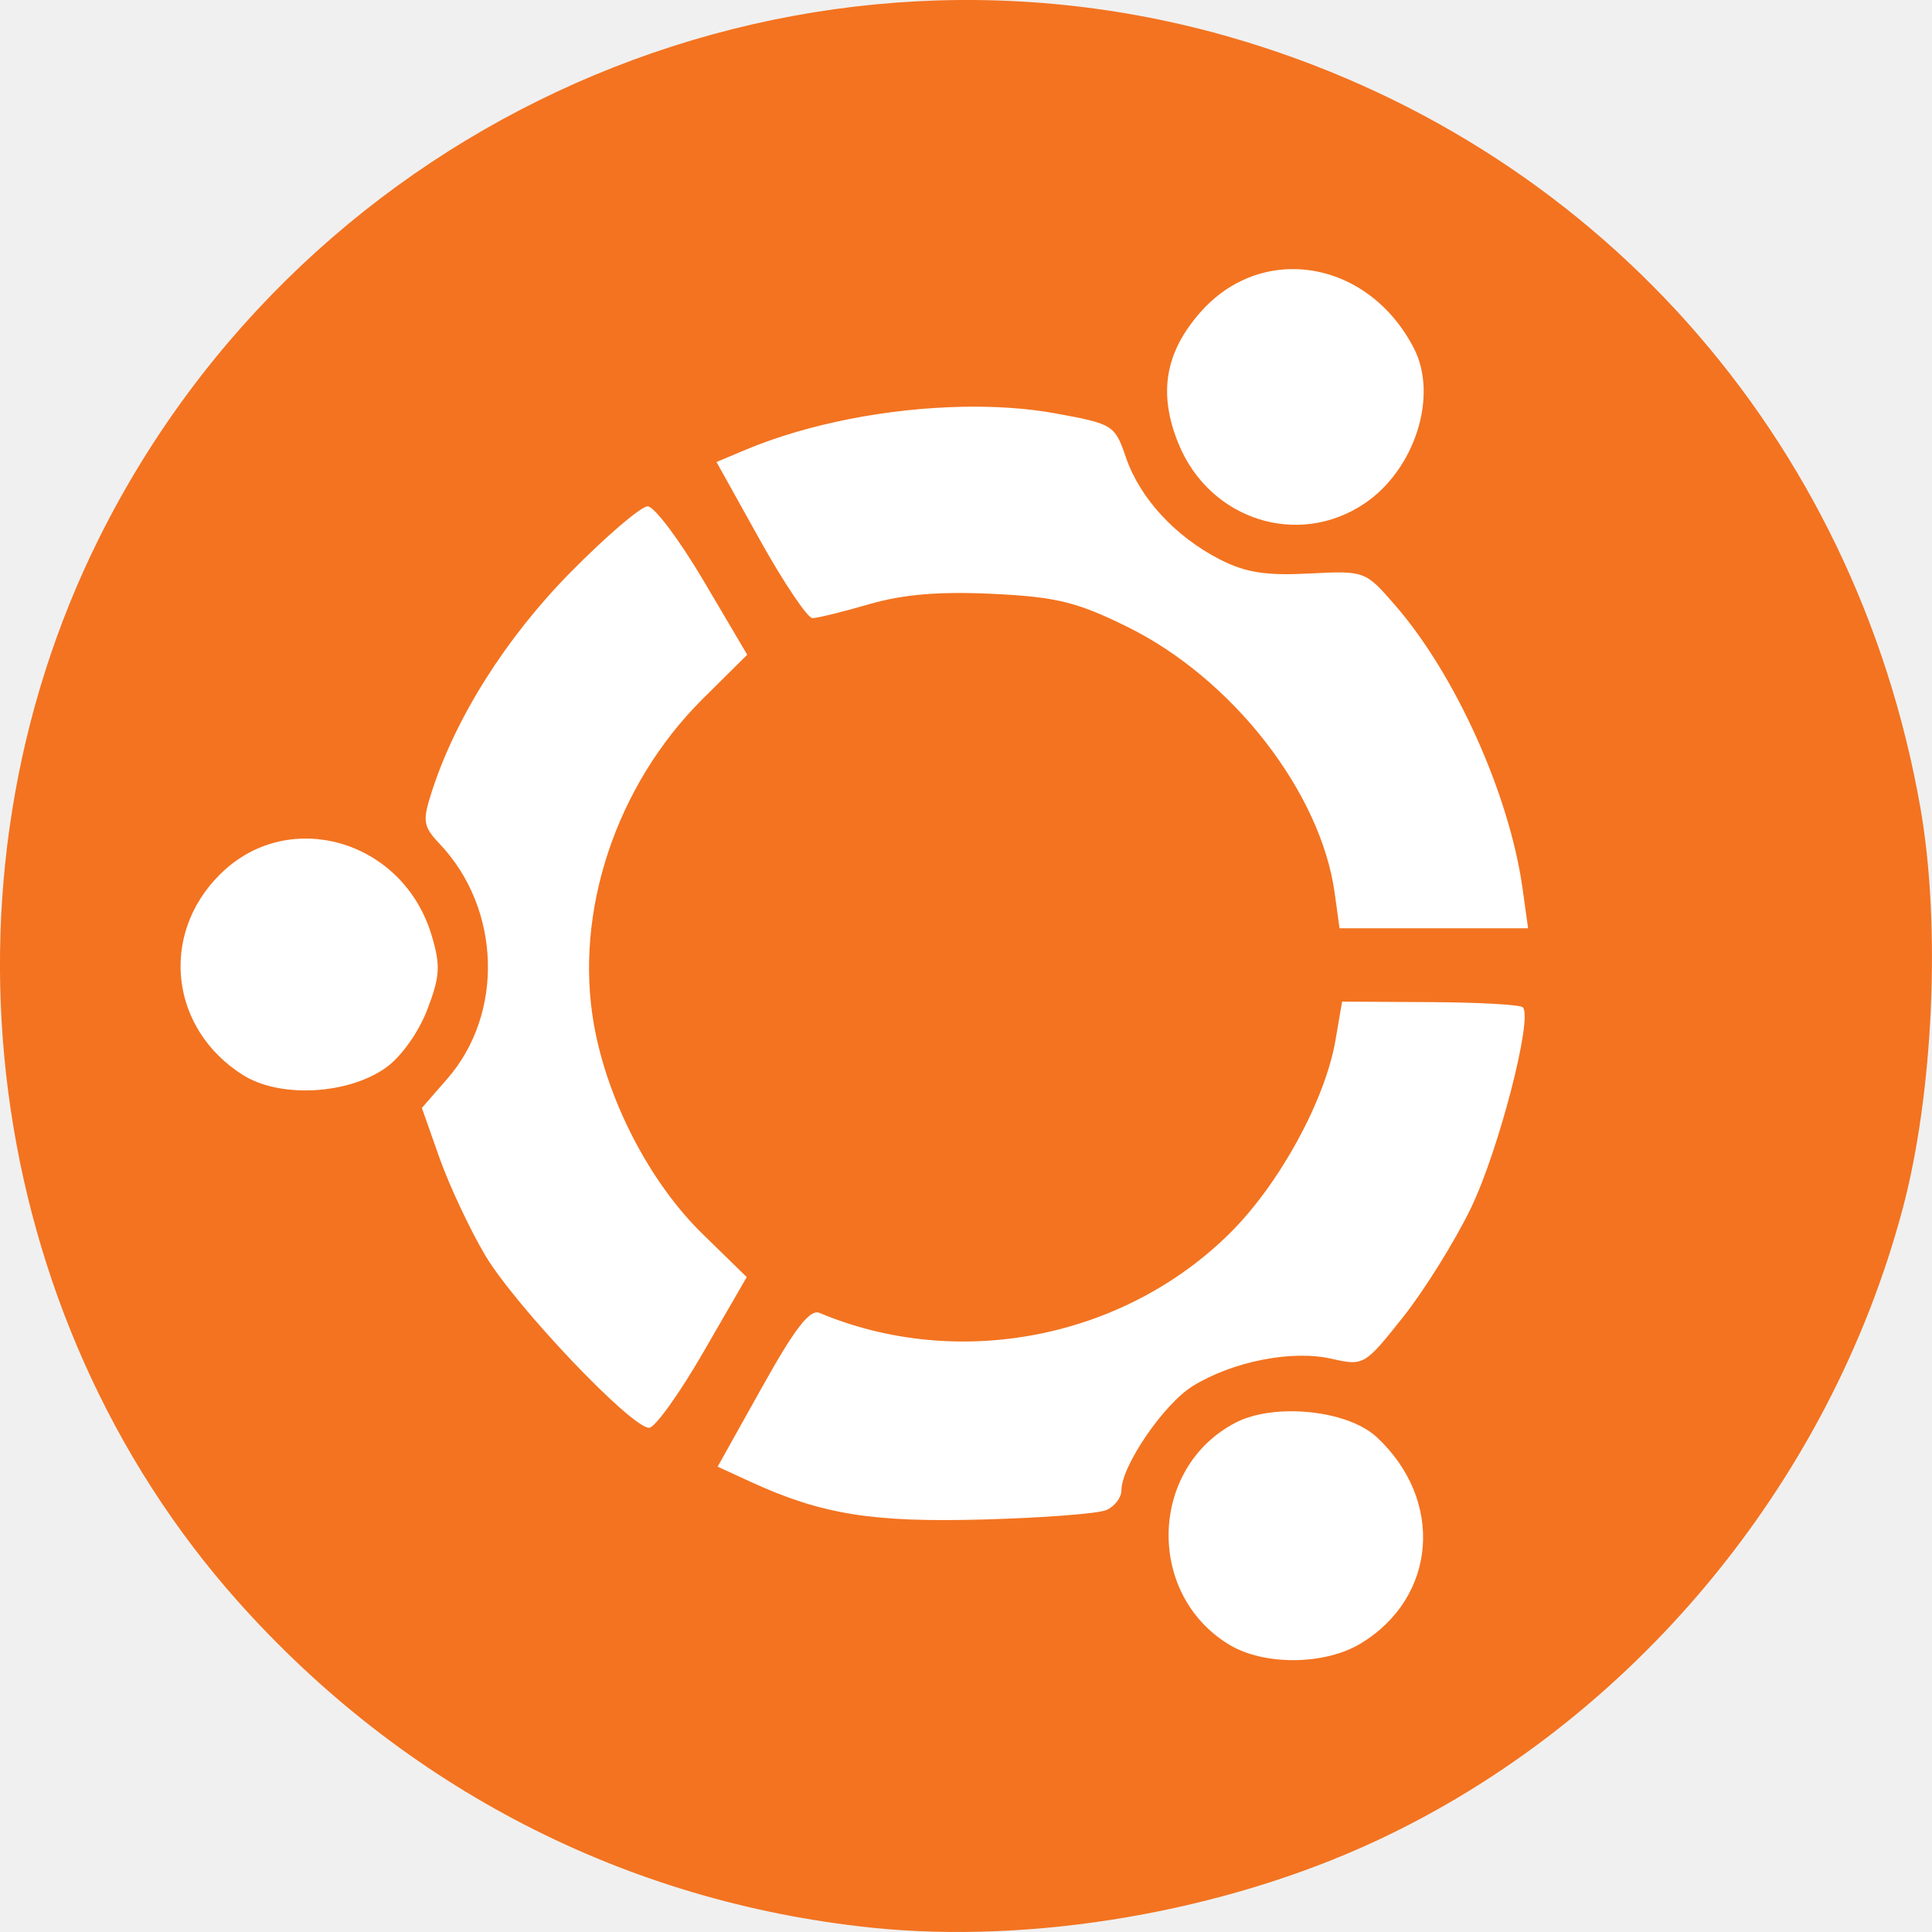
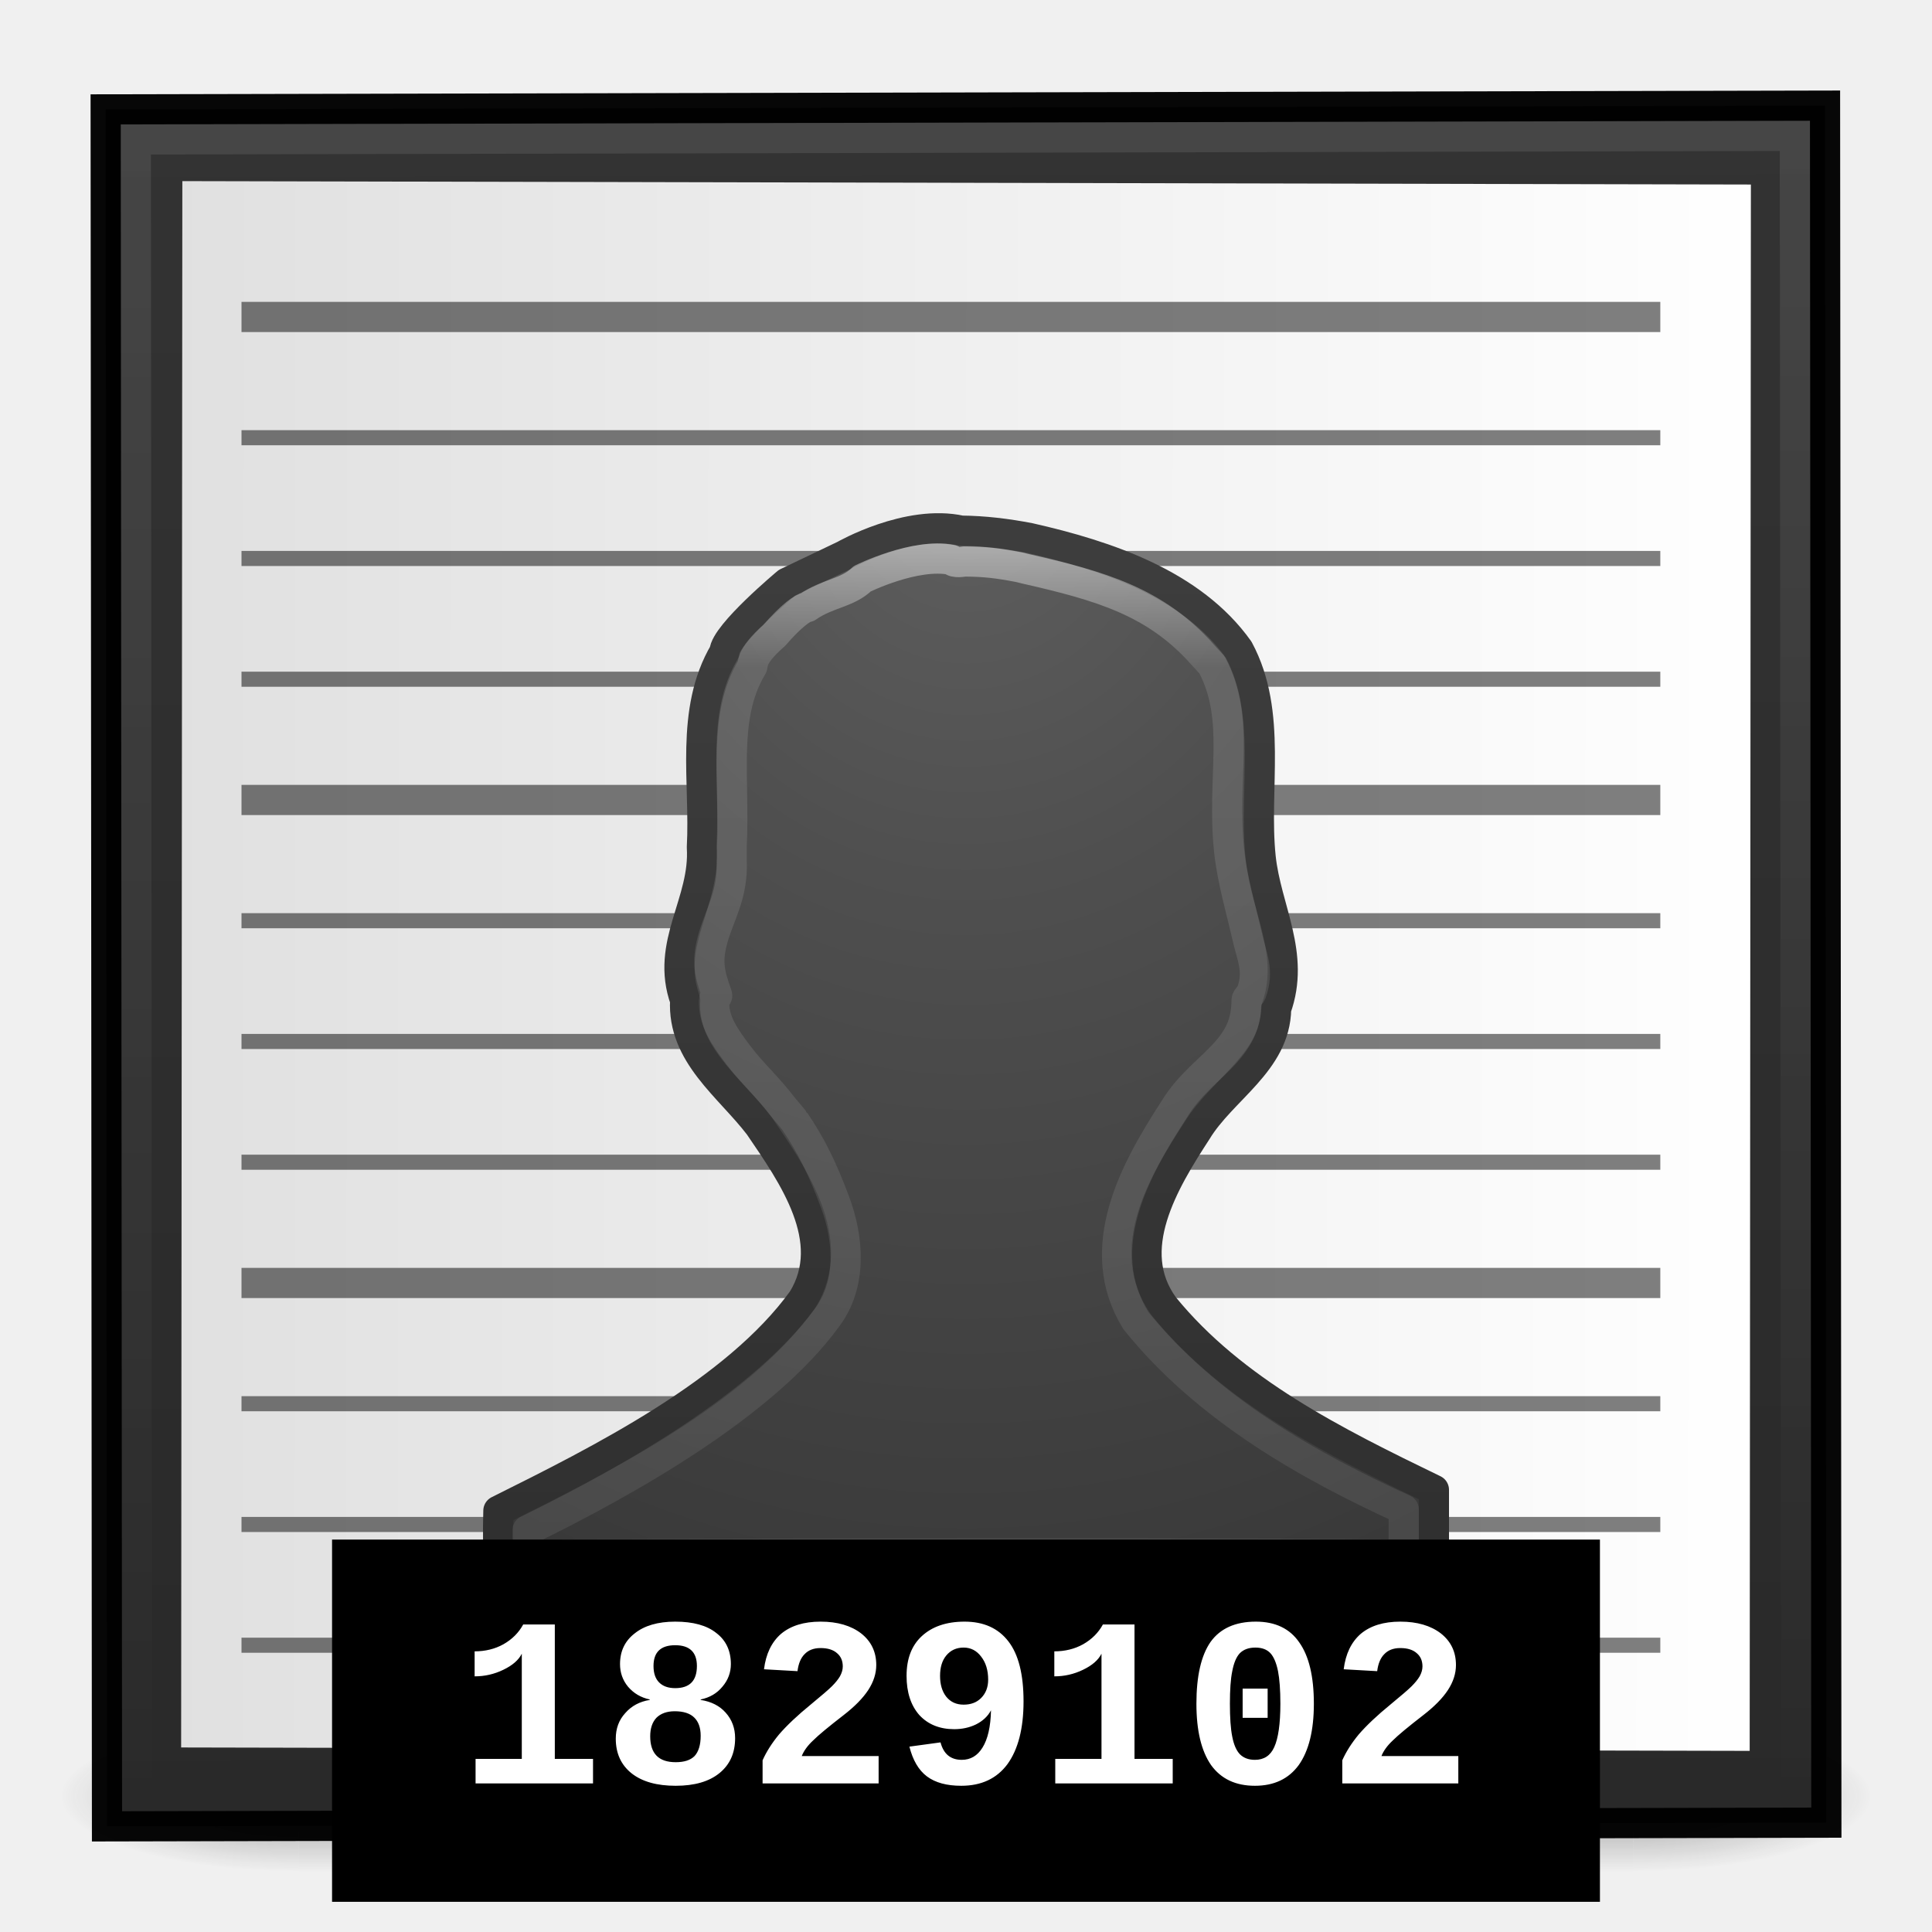
- <svg xmlns="http://www.w3.org/2000/svg" width="64" height="64" id="svg2" version="1.1">
-   <defs id="defs4" />
-   <g id="layer1" transform="translate(-355.9782,-385.4287)">
-     <path style="fill:#f37320" d="m 384.838,449.284 c -8.141,-0.849 -15.491,-4.639 -20.995,-10.825 -8.428,-9.472 -10.287,-23.743 -4.586,-35.197 6.888,-13.837 22.762,-20.859 37.511,-16.592 11.98,3.465 20.672,13.189 22.83,25.542 0.675,3.864 0.429,9.416 -0.587,13.242 -2.428,9.14 -8.984,17.014 -17.449,20.957 -5.038,2.347 -11.358,3.432 -16.725,2.873 z" id="path3061" />
-     <path style="fill:#ffffff" d="m 398.732,394.343 c -1.083,0.021 -2.156,0.482 -2.99,1.43 -1.183,1.345 -1.404,2.716 -0.712,4.383 1.036,2.495 3.944,3.423 6.136,1.961 1.677,-1.118 2.464,-3.57 1.651,-5.148 -0.897,-1.744 -2.503,-2.656 -4.086,-2.625 z m -10.895,4.562 c -2.426,0.049 -5.063,0.549 -7.138,1.414 l -0.986,0.414 1.44,2.586 c 0.793,1.423 1.578,2.586 1.738,2.586 0.159,0 1.005,-0.207 1.878,-0.461 1.119,-0.325 2.32,-0.428 4.078,-0.344 2.116,0.101 2.795,0.267 4.461,1.086 3.497,1.718 6.437,5.499 6.887,8.852 l 0.157,1.141 3.123,0 3.123,0 -0.188,-1.352 c -0.443,-3.107 -2.222,-7.054 -4.219,-9.352 -0.99,-1.139 -0.997,-1.142 -2.849,-1.047 -1.428,0.073 -2.105,-0.031 -2.958,-0.469 -1.476,-0.758 -2.646,-2.028 -3.107,-3.375 -0.368,-1.076 -0.42,-1.111 -2.332,-1.461 -0.946,-0.173 -2.005,-0.241 -3.107,-0.219 z m -10.402,3.297 c -0.22,-0.004 -1.378,0.987 -2.575,2.203 -2.134,2.169 -3.797,4.807 -4.586,7.273 -0.306,0.955 -0.28,1.125 0.274,1.711 2.03,2.147 2.135,5.629 0.235,7.789 l -0.83,0.953 0.579,1.641 c 0.318,0.904 0.998,2.357 1.511,3.227 0.983,1.667 4.846,5.736 5.44,5.727 0.191,-0.003 1.001,-1.128 1.792,-2.5 l 1.44,-2.492 -1.464,-1.43 c -1.745,-1.701 -3.157,-4.424 -3.6,-6.945 -0.656,-3.729 0.735,-7.913 3.585,-10.758 l 1.495,-1.484 -1.448,-2.453 c -0.797,-1.348 -1.627,-2.457 -1.847,-2.461 z m -11.482,11.008 c -0.963,0.035 -1.916,0.414 -2.692,1.188 -2.01,2.003 -1.647,5.13 0.775,6.648 1.216,0.762 3.466,0.646 4.727,-0.25 0.507,-0.36 1.086,-1.179 1.37,-1.922 0.422,-1.103 0.444,-1.46 0.141,-2.469 -0.625,-2.081 -2.481,-3.263 -4.32,-3.195 z m 34.484,5.398 -0.219,1.281 c -0.344,1.989 -1.851,4.75 -3.483,6.375 -3.528,3.512 -9.02,4.582 -13.611,2.656 -0.317,-0.133 -0.816,0.513 -1.902,2.461 l -1.471,2.633 1.088,0.5 c 2.359,1.083 4.031,1.351 7.717,1.25 1.966,-0.054 3.795,-0.194 4.07,-0.312 0.275,-0.119 0.501,-0.412 0.501,-0.656 0,-0.806 1.406,-2.863 2.364,-3.453 1.321,-0.815 3.279,-1.201 4.586,-0.906 1.075,0.242 1.102,0.23 2.371,-1.367 0.706,-0.888 1.722,-2.518 2.254,-3.617 0.922,-1.906 2.062,-6.317 1.722,-6.656 -0.089,-0.089 -1.475,-0.163 -3.076,-0.172 l -2.912,-0.016 z m -1.73,13.57 c -0.666,0.006 -1.309,0.126 -1.792,0.375 -2.861,1.477 -2.992,5.668 -0.227,7.352 1.161,0.707 3.181,0.688 4.375,-0.039 2.518,-1.532 2.763,-4.741 0.524,-6.828 -0.603,-0.562 -1.771,-0.869 -2.88,-0.859 z" id="path3059" />
+ <svg xmlns="http://www.w3.org/2000/svg" xmlns:xlink="http://www.w3.org/1999/xlink" version="1.1" width="64" height="64" id="svg4514">
+   <defs id="defs4516">
+     <linearGradient id="linearGradient3139">
+       <stop id="stop3141" style="stop-color:#ffffff;stop-opacity:1" offset="0" />
+       <stop id="stop3143" style="stop-color:#ffffff;stop-opacity:0.235" offset="0.123" />
+       <stop id="stop3145" style="stop-color:#ffffff;stop-opacity:0.157" offset="0.983" />
+       <stop id="stop3147" style="stop-color:#ffffff;stop-opacity:0.392" offset="1" />
+     </linearGradient>
+     <linearGradient id="linearGradient2867-449-88-871-390-598-476-591-434-148-57-177-641-289-620-227-114-444-680-744-8-7-9">
+       <stop id="stop5430-8-6-3" style="stop-color:#5f5f5f;stop-opacity:1" offset="0" />
+       <stop id="stop5432-3-5-7" style="stop-color:#4f4f4f;stop-opacity:1" offset="0.262" />
+       <stop id="stop5434-1-6-8" style="stop-color:#3b3b3b;stop-opacity:1" offset="0.705" />
+       <stop id="stop5436-8-9-7" style="stop-color:#2b2b2b;stop-opacity:1" offset="1" />
+     </linearGradient>
+     <linearGradient id="linearGradient3707-319-631-407-324-616-674-812-821-107-178-392-400-6-7-4">
+       <stop id="stop5440-4-4-1" style="stop-color:#272727;stop-opacity:1" offset="0" />
+       <stop id="stop5442-3-5-9" style="stop-color:#454545;stop-opacity:1" offset="1" />
+     </linearGradient>
+     <radialGradient cx="10.904" cy="8.45" r="20" fx="10.904" fy="8.45" id="radialGradient4607" xlink:href="#linearGradient2867-449-88-871-390-598-476-591-434-148-57-177-641-289-620-227-114-444-680-744-8-7-9" gradientUnits="userSpaceOnUse" gradientTransform="matrix(0,2.012902,-1.734744,0,30.6661,-4.938534)" />
+     <linearGradient x1="24" y1="44" x2="24" y2="3.899" id="linearGradient4609" xlink:href="#linearGradient3707-319-631-407-324-616-674-812-821-107-178-392-400-6-7-4" gradientUnits="userSpaceOnUse" gradientTransform="matrix(1.372211,0,0,1.431592,-16.92532,-1.669251)" />
+     <linearGradient x1="23.85" y1="14.033" x2="23.85" y2="31.68" id="linearGradient4604-8" xlink:href="#linearGradient3139" gradientUnits="userSpaceOnUse" gradientTransform="matrix(1.159977,0,0,1.41207,-14.66492,-0.7346005)" />
+     <linearGradient x1="23.85" y1="14.033" x2="23.85" y2="31.68" id="linearGradient3788" xlink:href="#linearGradient3139" gradientUnits="userSpaceOnUse" gradientTransform="matrix(1.739972,0,0,2.118113,-22.37861,-24.72104)" />
+     <radialGradient cx="10.904" cy="8.45" r="20" fx="10.904" fy="8.45" id="radialGradient3791" xlink:href="#linearGradient2867-449-88-871-390-598-476-591-434-148-57-177-641-289-620-227-114-444-680-744-8-7-9" gradientUnits="userSpaceOnUse" gradientTransform="matrix(0,2.907524,-2.525399,0,52.50205,-17.23701)" />
+     <linearGradient x1="24" y1="44" x2="24" y2="3.899" id="linearGradient3793" xlink:href="#linearGradient3707-319-631-407-324-616-674-812-821-107-178-392-400-6-7-4" gradientUnits="userSpaceOnUse" gradientTransform="matrix(1.997632,0,0,2.067856,-16.78043,-12.51472)" />
+     <linearGradient id="linearGradient2867-449-88-871-390-598-476-591-434-148-57-177-641-289-620-227-114-444-680-744-8-7-9-3">
+       <stop id="stop5430-8-6-3-6" style="stop-color:#5f5f5f;stop-opacity:1" offset="0" />
+       <stop id="stop5432-3-5-7-3" style="stop-color:#4f4f4f;stop-opacity:1" offset="0.262" />
+       <stop id="stop5434-1-6-8-0" style="stop-color:#3b3b3b;stop-opacity:1" offset="0.705" />
+       <stop id="stop5436-8-9-7-7" style="stop-color:#2b2b2b;stop-opacity:1" offset="1" />
+     </linearGradient>
+     <linearGradient id="linearGradient3707-319-631-407-324-616-674-812-821-107-178-392-400-6-7-4-7">
+       <stop id="stop5440-4-4-1-56" style="stop-color:#272727;stop-opacity:1" offset="0" />
+       <stop id="stop5442-3-5-9-4" style="stop-color:#454545;stop-opacity:1" offset="1" />
+     </linearGradient>
+     <radialGradient cx="10.904" cy="8.45" r="20" fx="10.904" fy="8.45" id="radialGradient3818" xlink:href="#linearGradient2867-449-88-871-390-598-476-591-434-148-57-177-641-289-620-227-114-444-680-744-8-7-9-3" gradientUnits="userSpaceOnUse" gradientTransform="matrix(0,3.075267,-2.658683,0,46.47739,-32.43387)" />
+     <linearGradient x1="24" y1="44" x2="24" y2="3.899" id="linearGradient3820" xlink:href="#linearGradient3707-319-631-407-324-616-674-812-821-107-178-392-400-6-7-4-7" gradientUnits="userSpaceOnUse" gradientTransform="matrix(2.103062,0,0,2.187155,-26.46163,-27.43913)" />
+     <radialGradient cx="10.904" cy="8.45" r="20" fx="10.904" fy="8.45" id="radialGradient3855" xlink:href="#linearGradient2867-449-88-871-390-598-476-591-434-148-57-177-641-289-620-227-114-444-680-744-8-7-9-3" gradientUnits="userSpaceOnUse" gradientTransform="matrix(0,3.075267,-2.658683,0,46.47739,-32.43387)" />
+     <linearGradient x1="24" y1="44" x2="24" y2="3.899" id="linearGradient3857" xlink:href="#linearGradient3707-319-631-407-324-616-674-812-821-107-178-392-400-6-7-4-7" gradientUnits="userSpaceOnUse" gradientTransform="matrix(2.103062,0,0,2.187155,-26.46163,-27.43913)" />
+     <linearGradient id="linearGradient2867-449-88-871-390-598-476-591-434-148-57-177-641-289-620-227-114-444-680-744-8-7-9-8">
+       <stop id="stop5430-8-6-3-2" style="stop-color:#5f5f5f;stop-opacity:1" offset="0" />
+       <stop id="stop5432-3-5-7-1" style="stop-color:#4f4f4f;stop-opacity:1" offset="0.262" />
+       <stop id="stop5434-1-6-8-8" style="stop-color:#3b3b3b;stop-opacity:1" offset="0.705" />
+       <stop id="stop5436-8-9-7-0" style="stop-color:#2b2b2b;stop-opacity:1" offset="1" />
+     </linearGradient>
+     <linearGradient id="linearGradient3707-319-631-407-324-616-674-812-821-107-178-392-400-6-7-4-3">
+       <stop id="stop5440-4-4-1-8" style="stop-color:#272727;stop-opacity:1" offset="0" />
+       <stop id="stop5442-3-5-9-1" style="stop-color:#454545;stop-opacity:1" offset="1" />
+     </linearGradient>
+     <radialGradient cx="10.904" cy="8.45" r="20" fx="10.904" fy="8.45" id="radialGradient3880" xlink:href="#linearGradient2867-449-88-871-390-598-476-591-434-148-57-177-641-289-620-227-114-444-680-744-8-7-9-8" gradientUnits="userSpaceOnUse" gradientTransform="matrix(0,3.056628,-2.639827,0,46.31798,-32.09185)" />
+     <linearGradient x1="24" y1="44" x2="24" y2="3.899" id="linearGradient3882" xlink:href="#linearGradient3707-319-631-407-324-616-674-812-821-107-178-392-400-6-7-4-3" gradientUnits="userSpaceOnUse" gradientTransform="matrix(2.088147,0,0,2.1739,-26.10374,-27.12738)" />
+     <linearGradient x1="23.85" y1="13.629" x2="23.85" y2="32.141" id="linearGradient3788-7" xlink:href="#linearGradient3139-0" gradientUnits="userSpaceOnUse" gradientTransform="matrix(1.676768,0,0,2.030873,-13.53556,-10.56664)" />
+     <linearGradient id="linearGradient3139-0">
+       <stop id="stop3141-7" style="stop-color:#ffffff;stop-opacity:1" offset="0" />
+       <stop id="stop3143-5" style="stop-color:#ffffff;stop-opacity:0.235" offset="0.123" />
+       <stop id="stop3145-2" style="stop-color:#ffffff;stop-opacity:0.157" offset="0.983" />
+       <stop id="stop3147-3" style="stop-color:#ffffff;stop-opacity:0.392" offset="1" />
+     </linearGradient>
+     <linearGradient xlink:href="#linearGradient3702-501-757" id="linearGradient4098" gradientUnits="userSpaceOnUse" x1="25.058" y1="47.028" x2="25.058" y2="39.999" />
+     <linearGradient id="linearGradient3702-501-757">
+       <stop id="stop2895" style="stop-color:#181818;stop-opacity:0" offset="0" />
+       <stop id="stop2897" style="stop-color:#181818;stop-opacity:1" offset="0.5" />
+       <stop id="stop2899" style="stop-color:#181818;stop-opacity:0" offset="1" />
+     </linearGradient>
+     <linearGradient id="linearGradient3688-464-309">
+       <stop id="stop2889" style="stop-color:#181818;stop-opacity:1" offset="0" />
+       <stop id="stop2891" style="stop-color:#181818;stop-opacity:0" offset="1" />
+     </linearGradient>
+     <radialGradient r="2.5" fy="43.5" fx="4.993" cy="43.5" cx="4.993" gradientTransform="matrix(2.003784,0,0,1.4,-20.01187,-104.4)" gradientUnits="userSpaceOnUse" id="radialGradient3015" xlink:href="#linearGradient3688-464-309" />
+     <linearGradient id="linearGradient3688-166-749">
+       <stop id="stop2883" style="stop-color:#181818;stop-opacity:1" offset="0" />
+       <stop id="stop2885" style="stop-color:#181818;stop-opacity:0" offset="1" />
+     </linearGradient>
+     <radialGradient r="2.5" fy="43.5" fx="4.993" cy="43.5" cx="4.993" gradientTransform="matrix(2.003784,0,0,1.4,27.98813,-17.4)" gradientUnits="userSpaceOnUse" id="radialGradient3013" xlink:href="#linearGradient3688-166-749" />
+     <linearGradient xlink:href="#linearGradient3707-319-631-407-324" id="linearGradient2876" gradientUnits="userSpaceOnUse" gradientTransform="translate(1.2e-6,1)" x1="24" y1="44" x2="24" y2="3.899" />
+     <linearGradient id="linearGradient2867-449-88-871-390-598-476-591-434-148-57-177">
+       <stop offset="0" style="stop-color:#90dbec;stop-opacity:1;" id="stop3750" />
+       <stop offset="0.262" style="stop-color:#55c1ec;stop-opacity:1;" id="stop3752" />
+       <stop offset="0.705" style="stop-color:#3689e6;stop-opacity:1;" id="stop3754" />
+       <stop offset="1" style="stop-color:#2b63a0;stop-opacity:1;" id="stop3756" />
+     </linearGradient>
+     <radialGradient xlink:href="#linearGradient2867-449-88-871-390-598-476-591-434-148-57-177" id="radialGradient2874" gradientUnits="userSpaceOnUse" gradientTransform="matrix(1.9428467e-8,2.33699,-2.472257,-4.3056275e-8,44.8901,-11.4348)" cx="7.496" cy="8.45" fx="7.496" fy="8.45" r="20" />
+     <linearGradient gradientUnits="userSpaceOnUse" y2="4.703" x2="23.831" y1="44.428" x1="23.831" id="linearGradient4026" xlink:href="#linearGradient3707-319-631-407-324" />
+     <linearGradient gradientUnits="userSpaceOnUse" y2="5.419" x2="22.859" y1="44.713" x1="22.859" id="linearGradient4018" xlink:href="#linearGradient3707-319-631-407-324" />
+     <linearGradient id="linearGradient3707-319-631-407-324">
+       <stop offset="0" style="stop-color:#185f9a;stop-opacity:1;" id="stop3760" />
+       <stop offset="1" style="stop-color:#599ec9;stop-opacity:1;" id="stop3762" />
+     </linearGradient>
+     <linearGradient gradientUnits="userSpaceOnUse" y2="4.999" x2="26.687" y1="44.576" x1="26.687" id="linearGradient4010" xlink:href="#linearGradient3707-319-631-407-324" />
+     <linearGradient id="linearGradient3924">
+       <stop id="stop3926" style="stop-color:#ffffff;stop-opacity:1;" offset="0" />
+       <stop offset="0.063" style="stop-color:#ffffff;stop-opacity:0.235;" id="stop3928" />
+       <stop id="stop3930" style="stop-color:#ffffff;stop-opacity:0.157;" offset="0.951" />
+       <stop id="stop3932" style="stop-color:#ffffff;stop-opacity:0.392;" offset="1" />
+     </linearGradient>
+     <linearGradient y2="43" x2="24" y1="5" x1="24" gradientTransform="translate(3.7e-6,1.00001)" gradientUnits="userSpaceOnUse" id="linearGradient2959" xlink:href="#linearGradient3924" />
+     <linearGradient id="linearGradient3702-501-757-3">
+       <stop offset="0" style="stop-color:#181818;stop-opacity:0" id="stop2895-6" />
+       <stop offset="0.5" style="stop-color:#181818;stop-opacity:1" id="stop2897-4" />
+       <stop offset="1" style="stop-color:#181818;stop-opacity:0" id="stop2899-3" />
+     </linearGradient>
+     <linearGradient y2="39.999" x2="25.058" y1="47.028" x1="25.058" gradientUnits="userSpaceOnUse" id="linearGradient3188" xlink:href="#linearGradient3702-501-757-3" />
+     <linearGradient id="linearGradient3688-464-309-7">
+       <stop offset="0" style="stop-color:#181818;stop-opacity:1" id="stop2889-3" />
+       <stop offset="1" style="stop-color:#181818;stop-opacity:0" id="stop2891-7" />
+     </linearGradient>
+     <radialGradient r="2.5" fy="43.5" fx="4.993" cy="43.5" cx="4.993" gradientTransform="matrix(2.003784,0,0,1.4,-20.01187,-104.4)" gradientUnits="userSpaceOnUse" id="radialGradient3186" xlink:href="#linearGradient3688-464-309-7" />
+     <linearGradient id="linearGradient3688-166-749-9">
+       <stop offset="0" style="stop-color:#181818;stop-opacity:1" id="stop2883-7" />
+       <stop offset="1" style="stop-color:#181818;stop-opacity:0" id="stop2885-7" />
+     </linearGradient>
+     <radialGradient r="2.5" fy="43.5" fx="4.993" cy="43.5" cx="4.993" gradientTransform="matrix(2.003784,0,0,1.4,27.98813,-17.4)" gradientUnits="userSpaceOnUse" id="radialGradient3184" xlink:href="#linearGradient3688-166-749-9" />
+     <linearGradient id="linearGradient3707-319-631-407-324-8">
+       <stop id="stop3760-1" style="stop-color:#185f9a;stop-opacity:1;" offset="0" />
+       <stop id="stop3762-7" style="stop-color:#599ec9;stop-opacity:1;" offset="1" />
+     </linearGradient>
+     <linearGradient y2="3.899" x2="24" y1="44" x1="24" gradientTransform="matrix(1.410257,0,0,1.410257,-1.846154,-1.846154)" gradientUnits="userSpaceOnUse" id="linearGradient3223" xlink:href="#linearGradient3707-319-631-407-324-8" />
+     <linearGradient id="linearGradient2867-449-88-871-390-598-476-591-434-148-57-177-7">
+       <stop id="stop3750-2" style="stop-color:#90dbec;stop-opacity:1;" offset="0" />
+       <stop id="stop3752-7" style="stop-color:#55c1ec;stop-opacity:1;" offset="0.262" />
+       <stop id="stop3754-9" style="stop-color:#3689e6;stop-opacity:1;" offset="0.705" />
+       <stop id="stop3756-4" style="stop-color:#2b63a0;stop-opacity:1;" offset="1" />
+     </linearGradient>
+     <radialGradient r="20" fy="8.45" fx="7.496" cy="8.45" cx="7.496" gradientTransform="matrix(2.7399122e-8,3.295755,-3.486516,-6.0720391e-8,61.4604,-19.38241)" gradientUnits="userSpaceOnUse" id="radialGradient3221" xlink:href="#linearGradient2867-449-88-871-390-598-476-591-434-148-57-177-7" />
+     <linearGradient id="linearGradient3924-9">
+       <stop offset="0" style="stop-color:#ffffff;stop-opacity:1" id="stop3926-4" />
+       <stop offset="0.063" style="stop-color:#ffffff;stop-opacity:0.235" id="stop3928-7" />
+       <stop offset="0.951" style="stop-color:#ffffff;stop-opacity:0.157" id="stop3930-6" />
+       <stop offset="1" style="stop-color:#ffffff;stop-opacity:0.392" id="stop3932-8" />
+     </linearGradient>
+     <linearGradient y2="43" x2="24" y1="5" x1="24" gradientTransform="matrix(1.432432,0,0,1.436283,-2.378375,-2.470783)" gradientUnits="userSpaceOnUse" id="linearGradient3218" xlink:href="#linearGradient3924-9" />
+     <linearGradient id="linearGradient8265-821-176-38-919-66-249-7-7">
+       <stop offset="0" style="stop-color:#ffffff;stop-opacity:1" id="stop2687-1-9" />
+       <stop offset="1" style="stop-color:#ffffff;stop-opacity:0" id="stop2689-5-4" />
+     </linearGradient>
+     <linearGradient y2="24.628" x2="20.055" y1="15.298" x1="16.626" gradientTransform="matrix(1.17234,0,0,1.843414,3.808988,-5.529972)" gradientUnits="userSpaceOnUse" id="linearGradient3215" xlink:href="#linearGradient8265-821-176-38-919-66-249-7-7" />
+     <linearGradient id="linearGradient3707-319-631-407-1-846-4-9-8">
+       <stop offset="0" style="stop-color:#365a7c;stop-opacity:1" id="stop3788-5-1-8" />
+       <stop offset="1" style="stop-color:#5ea1ca;stop-opacity:1;" id="stop3790-9-8-4" />
+     </linearGradient>
+     <linearGradient y2="5.25" x2="19.875" y1="44.52" x1="19.875" gradientTransform="matrix(1.410257,0,0,1.410257,-1.846155,-3.25641)" gradientUnits="userSpaceOnUse" id="linearGradient3212-6" xlink:href="#linearGradient3707-319-631-407-1-846-4-9-8" />
+     <linearGradient id="linearGradient3707-319-631-407-1-846-4-8-0">
+       <stop offset="0" style="stop-color:#365a7c;stop-opacity:1" id="stop3788-5-5-7" />
+       <stop offset="1" style="stop-color:#5ea1ca;stop-opacity:1;" id="stop3790-9-0-8" />
+     </linearGradient>
+     <linearGradient y2="5.25" x2="19.875" y1="44.52" x1="19.875" gradientTransform="matrix(1.410257,0,0,1.410257,-1.846155,-3.25641)" gradientUnits="userSpaceOnUse" id="linearGradient3209-3" xlink:href="#linearGradient3707-319-631-407-1-846-4-8-0" />
+     <linearGradient id="linearGradient3707-319-631-407-1-846-4-7">
+       <stop offset="0" style="stop-color:#365a7c;stop-opacity:1" id="stop3788-5-4" />
+       <stop offset="1" style="stop-color:#5ea1ca;stop-opacity:1;" id="stop3790-9-4" />
+     </linearGradient>
+     <linearGradient y2="5.25" x2="19.875" y1="44.52" x1="19.875" gradientTransform="matrix(1.410257,0,0,1.410257,-1.846155,-3.25641)" gradientUnits="userSpaceOnUse" id="linearGradient3206-4" xlink:href="#linearGradient3707-319-631-407-1-846-4-7" />
+     <linearGradient xlink:href="#linearGradient3924-9" id="linearGradient4017" gradientUnits="userSpaceOnUse" gradientTransform="matrix(1.432432,0,0,1.436283,70.16394,-41.03011)" x1="24" y1="5" x2="24" y2="43" />
+     <radialGradient xlink:href="#linearGradient2867-449-88-871-390-598-476-591-434-148-57-177-7" id="radialGradient4020" gradientUnits="userSpaceOnUse" gradientTransform="matrix(2.7399122e-8,3.295755,-3.486516,-6.0720391e-8,134.0027,-57.94173)" cx="7.496" cy="8.45" fx="7.496" fy="8.45" r="20" />
+     <linearGradient xlink:href="#linearGradient3707-319-631-407-324-8" id="linearGradient4022" gradientUnits="userSpaceOnUse" gradientTransform="matrix(1.410257,0,0,1.410257,70.69616,-40.40548)" x1="24" y1="44" x2="24" y2="3.899" />
+     <radialGradient xlink:href="#linearGradient3688-166-749-9" id="radialGradient4036" gradientUnits="userSpaceOnUse" gradientTransform="matrix(2.003784,0,0,1.4,27.98813,-17.4)" cx="4.993" cy="43.5" fx="4.993" fy="43.5" r="2.5" />
+     <radialGradient xlink:href="#linearGradient3688-464-309-7" id="radialGradient4038" gradientUnits="userSpaceOnUse" gradientTransform="matrix(2.003784,0,0,1.4,-20.01187,-104.4)" cx="4.993" cy="43.5" fx="4.993" fy="43.5" r="2.5" />
+     <linearGradient xlink:href="#linearGradient3702-501-757-3" id="linearGradient4040" gradientUnits="userSpaceOnUse" x1="25.058" y1="47.028" x2="25.058" y2="39.999" />
+     <linearGradient gradientTransform="matrix(0.9298246,0,0,0.9130437,-2.31146,67.90911)" gradientUnits="userSpaceOnUse" xlink:href="#linearGradient4873" id="linearGradient3333" y2="-59.088" x2="-42.728" y1="-12.075" x1="-42.773" />
+     <linearGradient id="linearGradient4873">
+       <stop offset="0" style="stop-color:#ffffff;stop-opacity:1" id="stop4875" />
+       <stop offset="1" style="stop-color:#ffffff;stop-opacity:0" id="stop4877" />
+     </linearGradient>
+     <linearGradient gradientUnits="userSpaceOnUse" xlink:href="#linearGradient4873" id="linearGradient3329" y2="-59.088" x2="-42.728" y1="-12.075" x1="-42.773" />
+     <linearGradient gradientTransform="matrix(0.7178932,0,0,0.7178932,14.77056,18.05267)" gradientUnits="userSpaceOnUse" xlink:href="#linearGradient3781" id="linearGradient3346" y2="45.074" x2="24.481" y1="5.081" x1="24.481" />
+     <linearGradient id="linearGradient3781">
+       <stop offset="0" style="stop-color:#ffffff;stop-opacity:1" id="stop3783" />
+       <stop offset="1" style="stop-color:#ffffff;stop-opacity:0" id="stop3785" />
+     </linearGradient>
+     <linearGradient gradientTransform="matrix(1.429306,0,0,1.429274,-56.90344,41.01794)" gradientUnits="userSpaceOnUse" xlink:href="#linearGradient4873" id="linearGradient3349" y2="5.468" x2="63.397" y1="-12.489" x1="63.397" />
+     <radialGradient gradientTransform="matrix(0,1.583558,-2.090269,0,40.34018,-16.35711)" gradientUnits="userSpaceOnUse" xlink:href="#linearGradient3242" id="radialGradient3352" fy="3.99" fx="23.896" r="20.397" cy="3.99" cx="23.896" />
+     <linearGradient id="linearGradient3242">
+       <stop offset="0" style="stop-color:#f8b17e;stop-opacity:1" id="stop3244" />
+       <stop offset="0.262" style="stop-color:#e35d4f;stop-opacity:1" id="stop3246" />
+       <stop offset="0.661" style="stop-color:#c6262e;stop-opacity:1" id="stop3248" />
+       <stop offset="1" style="stop-color:#690b54;stop-opacity:1" id="stop3250" />
+     </linearGradient>
+     <linearGradient gradientTransform="matrix(0.6635046,0,0,0.6635046,16.07589,20.07589)" gradientUnits="userSpaceOnUse" xlink:href="#linearGradient2490" id="linearGradient3354" y2="3.082" x2="18.379" y1="44.98" x1="18.379" />
+     <linearGradient id="linearGradient2490">
+       <stop offset="0" style="stop-color:#791235;stop-opacity:1" id="stop2492" />
+       <stop offset="1" style="stop-color:#dd3b27;stop-opacity:1" id="stop2494" />
+     </linearGradient>
+     <radialGradient gradientTransform="matrix(1.505882,0,0,0.37647,-62.30589,46.25882)" gradientUnits="userSpaceOnUse" xlink:href="#linearGradient8838" id="radialGradient3357" fy="4.625" fx="62.625" r="10.625" cy="4.625" cx="62.625" />
+     <linearGradient id="linearGradient8838">
+       <stop offset="0" style="stop-color:#000000;stop-opacity:1" id="stop8840" />
+       <stop offset="1" style="stop-color:#000000;stop-opacity:0" id="stop8842" />
+     </linearGradient>
+     <linearGradient gradientTransform="matrix(0.6418672,0,0,0.5071133,-75.62131,-64.6202)" gradientUnits="userSpaceOnUse" xlink:href="#linearGradient4157-401-351" id="linearGradient3308" y2="92.824" x2="105.365" y1="17.333" x1="28.938" />
+     <linearGradient id="linearGradient4157-401-351">
+       <stop offset="0" style="stop-color:#262626;stop-opacity:1" id="stop3790" />
+       <stop offset="1" style="stop-color:#828282;stop-opacity:1" id="stop3792" />
+     </linearGradient>
+     <linearGradient gradientTransform="matrix(1.457143,0,0,1.481481,2.982261,4.511429)" gradientUnits="userSpaceOnUse" xlink:href="#linearGradient3610-302" id="linearGradient3310" y2="-40.164" x2="-24.098" y1="-13.091" x1="-24.032" />
+     <linearGradient id="linearGradient3610-302">
+       <stop offset="0" style="stop-color:#333333;stop-opacity:1" id="stop3796" />
+       <stop offset="1" style="stop-color:#292929;stop-opacity:1" id="stop3798" />
+     </linearGradient>
+     <linearGradient gradientTransform="matrix(0.6642565,0,0,0.4683309,-77.02088,-65.61559)" gradientUnits="userSpaceOnUse" xlink:href="#linearGradient259-942" id="linearGradient3313" y2="11.679" x2="74.869" y1="116.515" x1="74.799" />
+     <linearGradient id="linearGradient259-942">
+       <stop offset="0" style="stop-color:#ffffff;stop-opacity:1" id="stop3802" />
+       <stop offset="1" style="stop-color:#e0e0e0;stop-opacity:1" id="stop3804" />
+     </linearGradient>
+     <linearGradient gradientTransform="matrix(0.08449704,0,0,0.01235294,-6.539646,38.47082)" gradientUnits="userSpaceOnUse" xlink:href="#linearGradient5048" id="linearGradient3280" y2="609.505" x2="302.857" y1="366.648" x1="302.857" />
+     <linearGradient id="linearGradient5048">
+       <stop offset="0" style="stop-color:#000000;stop-opacity:0" id="stop5050" />
+       <stop offset="0.5" style="stop-color:#000000;stop-opacity:1" id="stop5056" />
+       <stop offset="1" style="stop-color:#000000;stop-opacity:0" id="stop5052" />
+     </linearGradient>
+     <radialGradient gradientTransform="matrix(-0.0289166,0,0,0.01235294,21.02689,38.47085)" gradientUnits="userSpaceOnUse" xlink:href="#linearGradient5060" id="radialGradient3282" fy="486.648" fx="605.714" r="117.143" cy="486.648" cx="605.714" />
+     <linearGradient id="linearGradient5060">
+       <stop offset="0" style="stop-color:#000000;stop-opacity:1" id="stop5062" />
+       <stop offset="1" style="stop-color:#000000;stop-opacity:0" id="stop5064" />
+     </linearGradient>
+     <radialGradient gradientTransform="matrix(0.02891661,0,0,0.01235294,26.9731,38.47085)" gradientUnits="userSpaceOnUse" xlink:href="#linearGradient5060" id="radialGradient3284" fy="486.648" fx="605.714" r="117.143" cy="486.648" cx="605.714" />
+     <linearGradient xlink:href="#linearGradient4873" id="linearGradient4077" gradientUnits="userSpaceOnUse" gradientTransform="matrix(0.8983059,0,0,1.084239,-3.309839,70.48353)" x1="-42.773" y1="-12.075" x2="-42.728" y2="-59.088" />
+     <linearGradient xlink:href="#linearGradient4873" id="linearGradient4080" gradientUnits="userSpaceOnUse" gradientTransform="matrix(0.9649132,0,0,1.195652,-1.130826,10.44321)" x1="-42.773" y1="-12.075" x2="-42.728" y2="-59.088" />
+     <linearGradient xlink:href="#linearGradient3610-302" id="linearGradient4083" gradientUnits="userSpaceOnUse" gradientTransform="matrix(0.6417399,0,0,0.5561429,-75.50262,-67.76461)" x1="74.799" y1="116.515" x2="74.869" y2="11.679" />
+     <radialGradient xlink:href="#linearGradient2867-449-88-871-390-598-476-591-434-148-57-177-641-289-620-227-114-444-680-744-8-7-9" id="radialGradient4112" gradientUnits="userSpaceOnUse" gradientTransform="matrix(0,2.907524,-2.525399,0,52.50205,-17.23701)" cx="10.904" cy="8.45" fx="10.904" fy="8.45" r="20" />
+     <linearGradient xlink:href="#linearGradient3707-319-631-407-324-616-674-812-821-107-178-392-400-6-7-4" id="linearGradient4114" gradientUnits="userSpaceOnUse" gradientTransform="matrix(1.997632,0,0,2.067856,-16.78043,-12.51472)" x1="24" y1="44" x2="24" y2="3.899" />
+     <linearGradient xlink:href="#linearGradient3139-0" id="linearGradient4116" gradientUnits="userSpaceOnUse" gradientTransform="matrix(1.676768,0,0,2.030873,-13.53556,-10.56664)" x1="23.85" y1="13.629" x2="23.85" y2="32.141" />
+     <linearGradient xlink:href="#linearGradient259-942" id="linearGradient4130" x1="-58.005" y1="31.931" x2="-6.044" y2="31.931" gradientUnits="userSpaceOnUse" gradientTransform="matrix(1.019608,0,0,1.019608,0.6279333,-0.6260909)" />
+     <linearGradient xlink:href="#linearGradient3139-0" id="linearGradient4133" gradientUnits="userSpaceOnUse" gradientTransform="matrix(1.551908,0,0,1.822582,-9.354266,-6.897181)" x1="23.85" y1="13.629" x2="23.85" y2="32.141" />
+     <radialGradient xlink:href="#linearGradient2867-449-88-871-390-598-476-591-434-148-57-177-641-289-620-227-114-444-680-744-8-7-9" id="radialGradient4136" gradientUnits="userSpaceOnUse" gradientTransform="matrix(0,2.609323,-2.337347,0,51.76589,-12.88343)" cx="10.904" cy="8.45" fx="10.904" fy="8.45" r="20" />
+     <linearGradient xlink:href="#linearGradient3707-319-631-407-324-616-674-812-821-107-178-392-400-6-7-4" id="linearGradient4138" gradientUnits="userSpaceOnUse" gradientTransform="matrix(1.84888,0,0,1.855772,-12.3575,-8.645458)" x1="24" y1="44" x2="24" y2="3.899" />
+   </defs>
+   <g id="g4029" transform="translate(-72.54237,38.55932)">
+     <g transform="matrix(1.500002,0,0,0.5555561,68.54231,-2.670442)" id="g2036" style="display:inline">
+       <g transform="matrix(1.052632,0,0,1.285713,-1.263158,-13.42854)" id="g3712-3" style="opacity:0.4">
+         <rect width="5" height="7" x="38" y="40" id="rect2801-8" style="fill:url(#radialGradient4036);fill-opacity:1;stroke:none" />
+         <rect width="5" height="7" x="-10" y="-47" transform="scale(-1,-1)" id="rect3696-4" style="fill:url(#radialGradient4038);fill-opacity:1;stroke:none" />
+         <rect width="28" height="7" x="10" y="40" id="rect3700-8" style="fill:url(#linearGradient4040);fill-opacity:1;stroke:none" />
+       </g>
+     </g>
  </g>
+   <rect width="56.956" height="56.877" x="-60.454" y="-60.508" transform="matrix(-0.9999976,0.00216646,-7.6842108e-4,-0.9999997,0,0)" id="rect3580" style="fill:url(#linearGradient4083);fill-opacity:1;stroke:#000000;stroke-width:1;stroke-linecap:round;stroke-linejoin:miter;stroke-miterlimit:4;stroke-opacity:0.969;stroke-dasharray:none" />
+   <rect width="54.958" height="54.881" x="-59.454" y="-59.51" transform="matrix(-0.9999976,0.00216646,-7.6842136e-4,-0.9999997,0,0)" id="rect3319" style="opacity:0.1;fill:none;stroke:url(#linearGradient4080);stroke-width:1;stroke-linecap:round;stroke-linejoin:miter;stroke-miterlimit:4;stroke-opacity:0.969;stroke-dasharray:none" />
+   <rect width="51.96" height="51.887" x="-58.005" y="5.987" transform="matrix(-0.9999976,-0.00216647,-7.684213e-4,0.9999997,0,0)" id="rect3331" style="fill:url(#linearGradient4130);fill-opacity:1;stroke:none" />
+   <path id="path3306" d="m 8,54.5 47,0 0,0" style="fill:none;stroke:#000000;stroke-width:0.5;stroke-linecap:butt;stroke-linejoin:miter;stroke-opacity:1;opacity:0.5;stroke-miterlimit:4;stroke-dasharray:none" />
+   <rect style="opacity:0.5;fill:none;stroke:url(#linearGradient4017);stroke-width:1;stroke-linecap:round;stroke-linejoin:round;stroke-miterlimit:4;stroke-opacity:1;stroke-dasharray:none;stroke-dashoffset:0" id="rect6741-6" y="-33.131" x="78.042" ry="2" rx="2" height="53.142" width="53" />
+   <path style="fill:none;stroke:#000000;stroke-width:1;stroke-linecap:butt;stroke-linejoin:miter;stroke-opacity:1;opacity:0.5;stroke-miterlimit:4;stroke-dasharray:none" d="m 8,10.5 47,0 0,0" id="path3284" />
+   <path id="path3286" d="m 8,14.5 47,0 0,0" style="fill:none;stroke:#000000;stroke-width:0.5;stroke-linecap:butt;stroke-linejoin:miter;stroke-opacity:1;opacity:0.5;stroke-miterlimit:4;stroke-dasharray:none" />
+   <path style="fill:none;stroke:#000000;stroke-width:0.5;stroke-linecap:butt;stroke-linejoin:miter;stroke-opacity:1;opacity:0.5;stroke-miterlimit:4;stroke-dasharray:none" d="m 8,18.5 47,0 0,0" id="path3288" />
+   <path id="path3290" d="m 8,22.5 47,0 0,0" style="fill:none;stroke:#000000;stroke-width:0.5;stroke-linecap:butt;stroke-linejoin:miter;stroke-opacity:1;opacity:0.5;stroke-miterlimit:4;stroke-dasharray:none" />
+   <path style="fill:none;stroke:#000000;stroke-width:1;stroke-linecap:butt;stroke-linejoin:miter;stroke-opacity:1;opacity:0.5;stroke-miterlimit:4;stroke-dasharray:none" d="m 8,26.5 47,0 0,0" id="path3292" />
+   <path id="path3294" d="m 8,30.5 47,0 0,0" style="fill:none;stroke:#000000;stroke-width:0.5;stroke-linecap:butt;stroke-linejoin:miter;stroke-opacity:1;opacity:0.5;stroke-miterlimit:4;stroke-dasharray:none" />
+   <path style="fill:none;stroke:#000000;stroke-width:0.5;stroke-linecap:butt;stroke-linejoin:miter;stroke-opacity:1;opacity:0.5;stroke-miterlimit:4;stroke-dasharray:none" d="m 8,34.5 47,0 0,0" id="path3296" />
+   <path id="path3298" d="m 8,38.5 47,0 0,0" style="fill:none;stroke:#000000;stroke-width:0.5;stroke-linecap:butt;stroke-linejoin:miter;stroke-opacity:1;opacity:0.5;stroke-miterlimit:4;stroke-dasharray:none" />
+   <path style="fill:none;stroke:#000000;stroke-width:1;stroke-linecap:butt;stroke-linejoin:miter;stroke-opacity:1;opacity:0.5;stroke-miterlimit:4;stroke-dasharray:none" d="m 8,42.5 47,0 0,0" id="path3300" />
+   <path id="path3302" d="m 8,46.5 47,0 0,0" style="fill:none;stroke:#000000;stroke-width:0.5;stroke-linecap:butt;stroke-linejoin:miter;stroke-opacity:1;opacity:0.5;stroke-miterlimit:4;stroke-dasharray:none" />
+   <path style="fill:none;stroke:#000000;stroke-width:0.5;stroke-linecap:butt;stroke-linejoin:miter;stroke-opacity:1;opacity:0.5;stroke-miterlimit:4;stroke-dasharray:none" d="m 8,50.5 47,0 0,0" id="path3304" />
+   <path d="m 31.842,17.579 c -1.762,-0.394 -3.873,0.817 -3.873,0.817 l -1.896,0.906 c 0,0 -2.054,1.714 -2.076,2.297 -1.156,1.957 -0.629,4.328 -0.746,6.468 0.113,1.838 -1.224,3.2 -0.554,5.064 -0.098,1.799 1.452,2.854 2.449,4.155 1.122,1.646 2.645,3.794 1.445,5.764 -2.218,3.074 -6.715,5.319 -10.081,6.994 -0.023,0.781 0,1.035 0,2.398 10.087,0 20.902,0.058 30.99,0.058 0,-1.03 0,-2.117 0,-3.147 -3.259,-1.578 -6.66,-3.268 -8.944,-6.074 -1.372,-1.879 0,-4.138 1.086,-5.809 0.843,-1.392 2.606,-2.281 2.631,-4.056 0.648,-1.801 -0.33,-3.291 -0.512,-5.009 -0.239,-2.277 0.407,-4.767 -0.73,-6.885 -1.542,-2.168 -4.366,-3.117 -6.929,-3.698 -0.743,-0.143 -1.5,-0.237 -2.259,-0.243 z" id="path3107-58" style="color:#000000;fill:url(#radialGradient4136);fill-opacity:1;fill-rule:nonzero;stroke:url(#linearGradient4138);stroke-width:1;stroke-linecap:round;stroke-linejoin:round;stroke-miterlimit:4;stroke-opacity:1;stroke-dasharray:none;stroke-dashoffset:0;marker:none;visibility:visible;display:inline;overflow:visible;enable-background:accumulate" />
+   <path d="m 31.525,18.547 c -1.215,-0.243 -2.963,0.626 -2.963,0.626 -0.483,0.479 -1.155,0.475 -1.814,0.938 -0.154,0.018 -0.532,0.28 -1.1,0.937 -0.857,0.747 -0.667,0.988 -0.744,1.058 -0.977,1.654 -0.556,3.632 -0.666,5.901 0.002,0.029 0,0.538 0,0.538 0.045,1.065 -0.384,1.733 -0.606,2.487 -0.227,0.775 -0.149,1.173 0.12,1.921 0.036,0.085 -0.097,0.075 -0.097,0.167 -0.038,0.702 0.374,1.264 0.821,1.854 0.448,0.59 0.913,0.983 1.467,1.706 0,0 0.382,0.45 0.381,0.459 0.562,0.825 0.928,1.587 1.344,2.702 0.417,1.116 0.592,2.658 -0.27,3.802 -2.103,2.889 -6.612,5.429 -9.923,7.05 -0.003,0.69 0.033,-0.012 0.052,0.808 0,0 19.368,-0.101 28.974,0 l 0,-1.499 C 43.405,48.587 40.001,46.697 37.625,43.744 36.153,41.357 37.59,38.761 38.898,36.746 c 0.504,-0.832 1.202,-1.315 1.713,-1.89 0.51,-0.575 0.674,-1.054 0.684,-1.721 0.004,-0.083 0.125,-0.165 0.157,-0.242 0.268,-0.745 0.021,-1.16 -0.15,-1.924 -0.171,-0.764 -0.482,-1.811 -0.585,-2.783 -0.258,-2.463 0.4,-4.329 -0.567,-6.16 -0.004,-0.005 -0.301,-0.327 -0.305,-0.332 -1.56,-1.769 -3.399,-2.288 -5.879,-2.853 -0.009,-0.002 -0.197,-0.049 -0.206,-0.051 -0.703,-0.134 -1.116,-0.185 -1.813,-0.19 0,0 -0.346,0.07 -0.421,-0.052 z" id="path3915" style="opacity:0.5;color:#000000;fill:none;stroke:url(#linearGradient4133);stroke-width:1;stroke-linecap:round;stroke-linejoin:round;stroke-miterlimit:4;stroke-opacity:1;stroke-dasharray:none;stroke-dashoffset:0;marker:none;visibility:visible;display:inline;overflow:visible;enable-background:accumulate" />
+   <rect style="fill:#000000;fill-opacity:1;stroke:#000000;stroke-width:1;stroke-linecap:round;stroke-linejoin:miter;stroke-miterlimit:4;stroke-opacity:1;stroke-dasharray:none;stroke-dashoffset:1.3" id="rect4118" width="41" height="11" x="11.5" y="51.5" />
+   <text xml:space="preserve" style="font-size:20px;font-style:normal;font-variant:normal;font-weight:bold;font-stretch:normal;line-height:125%;letter-spacing:0px;word-spacing:0px;fill:#ffffff;fill-opacity:1;stroke:none;font-family:Droid Sans;-inkscape-font-specification:Sans Bold" x="15.174" y="59.078" id="text4120">
+     <tspan id="tspan4122" x="15.174" y="59.078" style="font-size:8px;font-style:normal;font-variant:normal;font-weight:bold;font-stretch:normal;fill:#ffffff;fill-opacity:1;font-family:Liberation Mono;-inkscape-font-specification:Liberation Mono Bold">1829102</tspan>
+   </text>
</svg>
